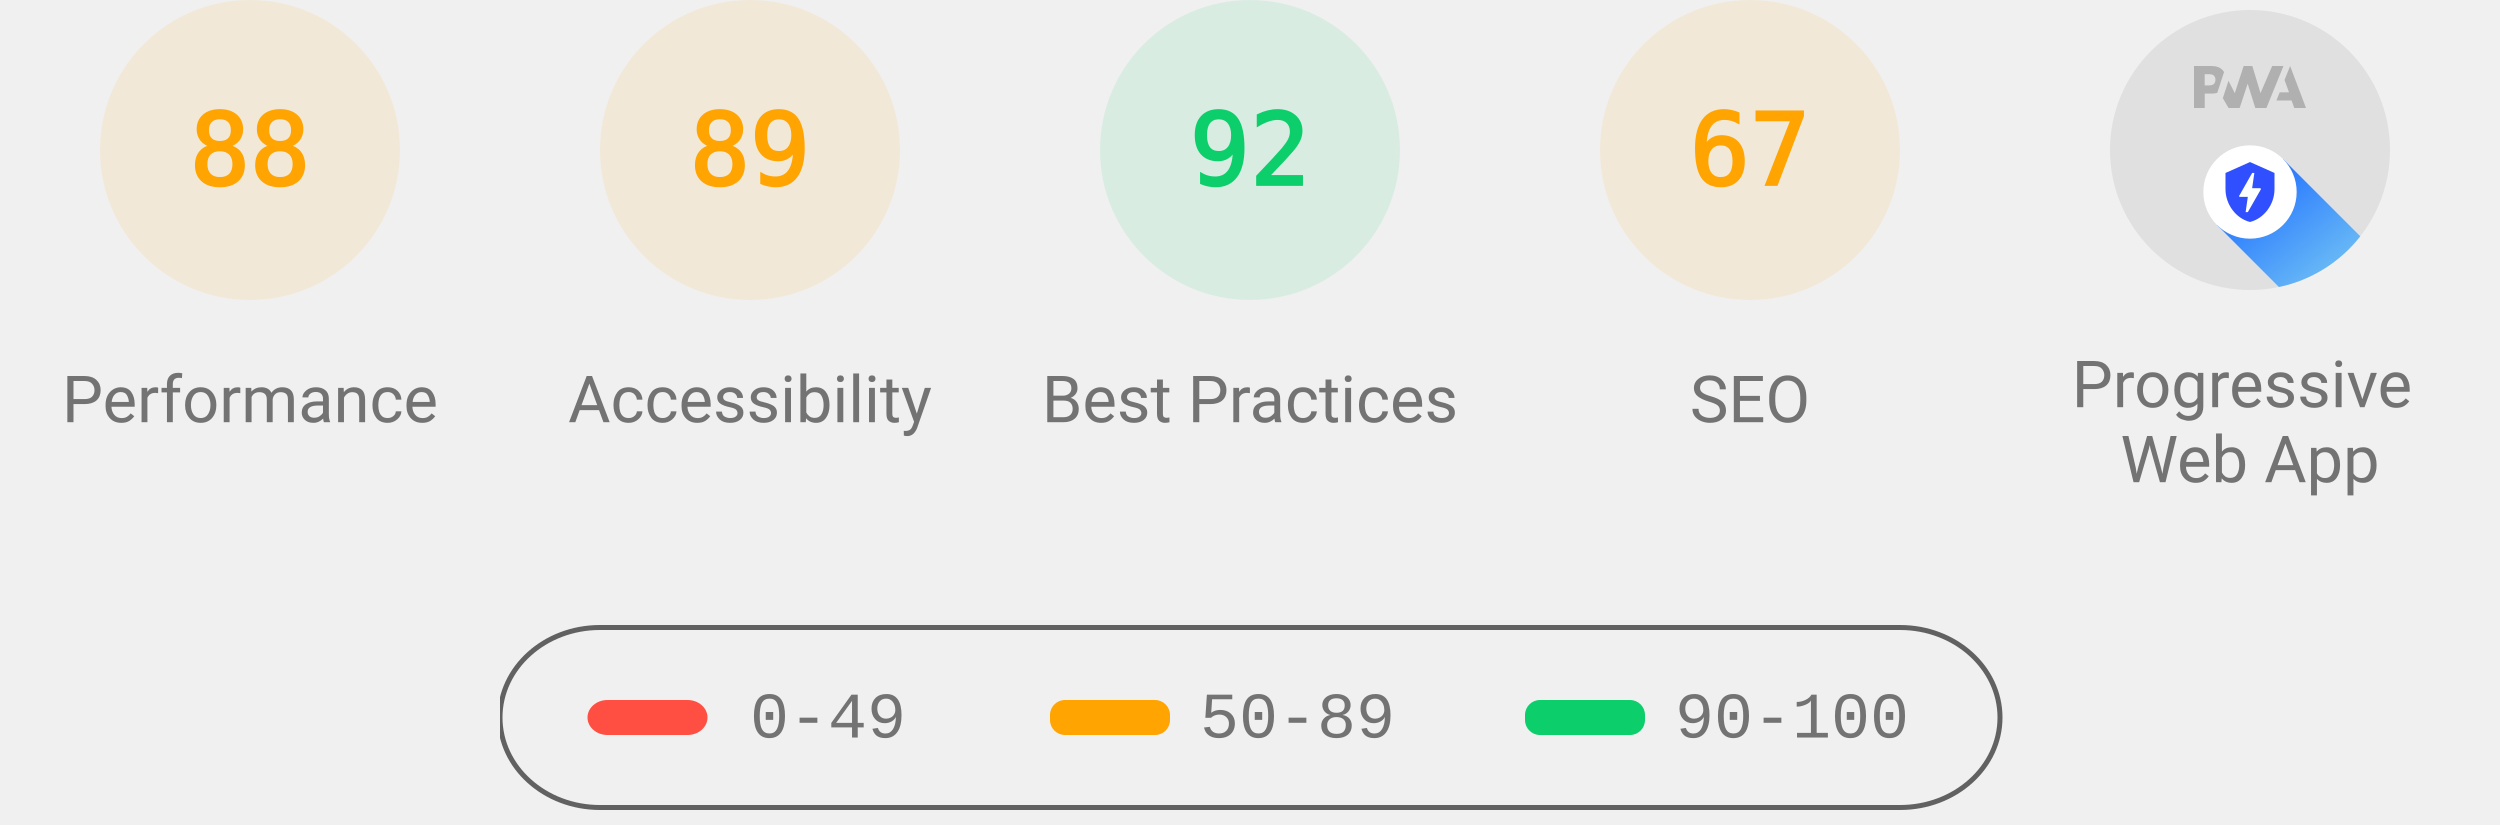
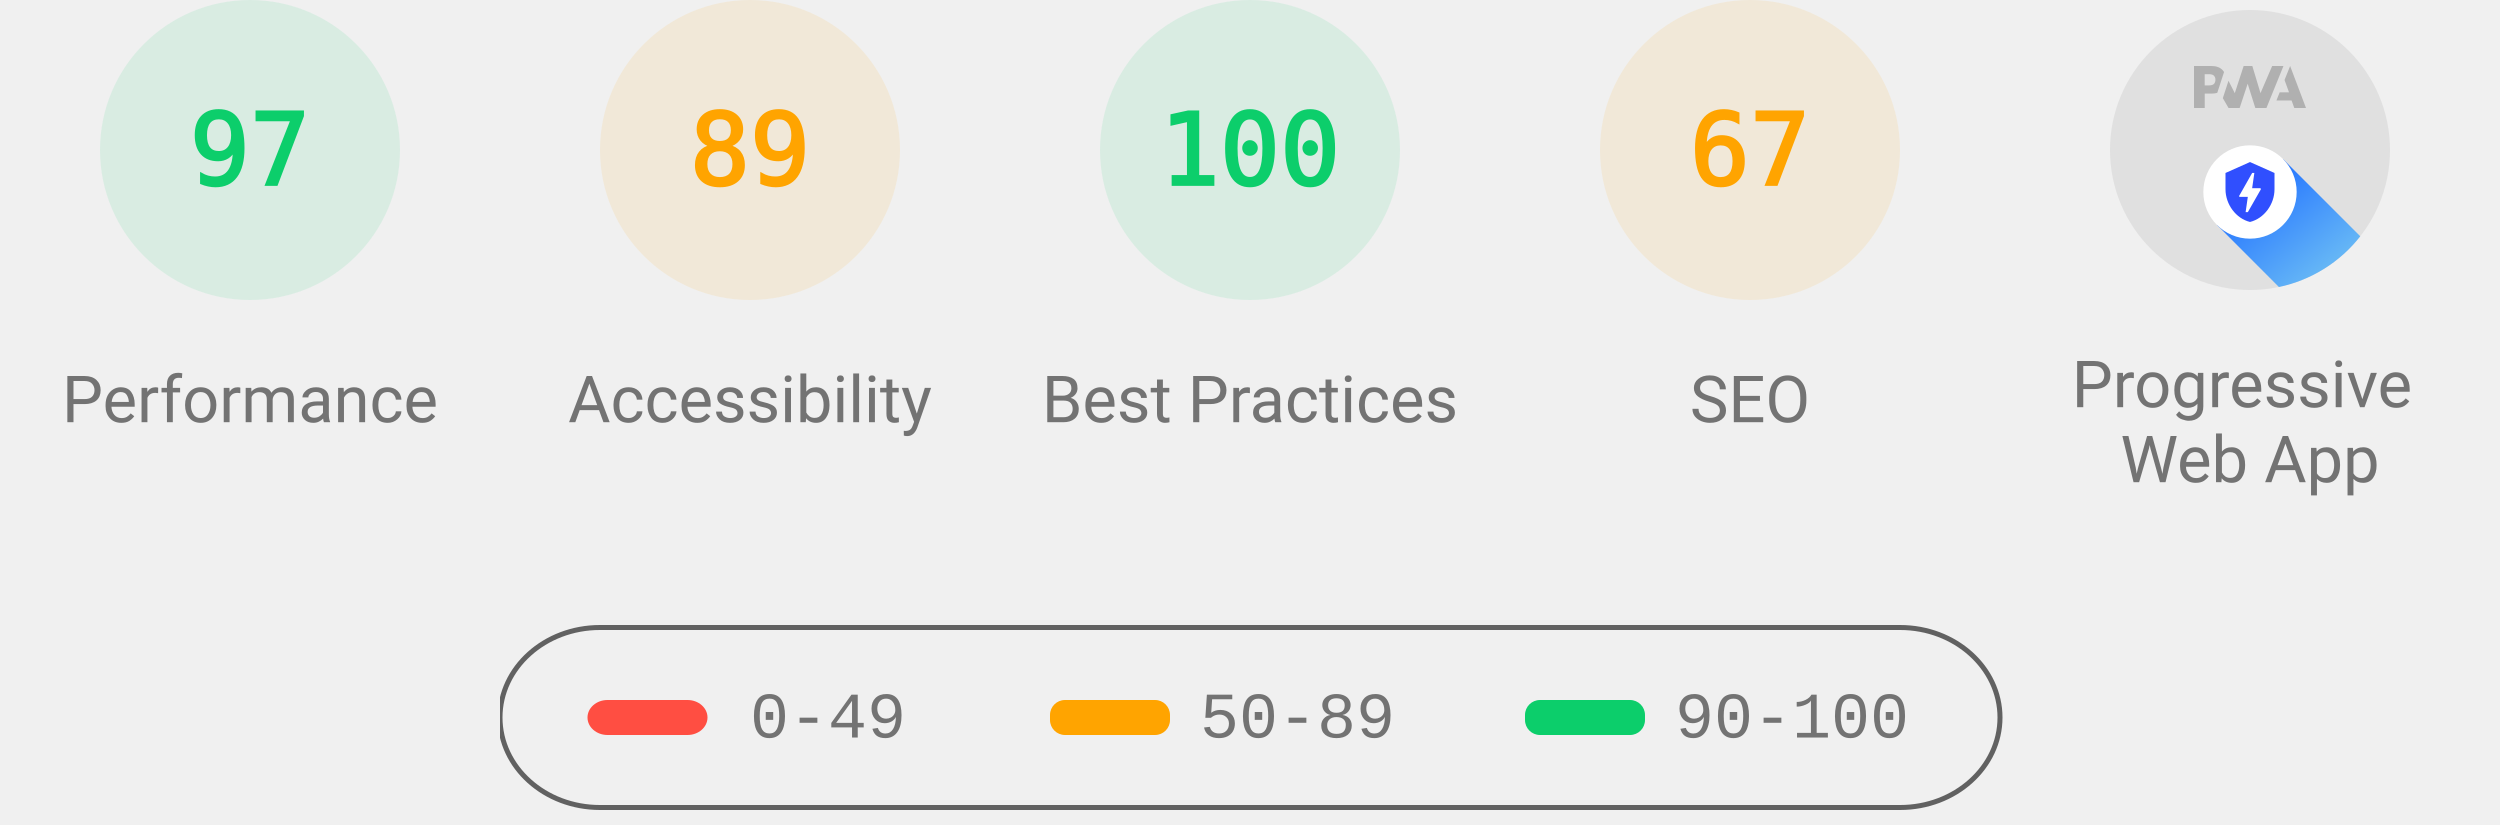
<svg xmlns="http://www.w3.org/2000/svg" class="theme--agnostic" fill="none" width="1000" height="330">
  <style>
			.gauge-base {
				opacity: 0.1
			}

			.gauge-arc {
				fill: none;
				animation-delay: 250ms;
				stroke-linecap: round;
				transform: rotate(-90deg);
				transform-origin: 100px 60px;
				animation: load-gauge 1s ease forwards
			}

			.guage-text {
				font-size: 40px;
				font-family: monospace;
				text-align: center
			}

			.guage-red {
				color: #ff4e42;
				fill: #ff4e42;
				stroke: #ff4e42
			}
			.guage-orange {
				color: #ffa400;
				fill: #ffa400;
				stroke: #ffa400
			}
			.guage-green {
				color: #0cce6b;
				fill: #0cce6b;
				stroke: #0cce6b
			}
			.theme--agnostic .guage-undefined {
				color: #5c5c5c;
				fill: #5c5c5c;
				stroke: #5c5c5c
			}
			.theme--light .guage-undefined {
				color: #1e1e1e;
				fill: #1e1e1e;
				stroke: #1e1e1e
			}
			.theme--dark .guage-undefined {
				color: #f5f5f5;
				fill: #f5f5f5;
				stroke: #f5f5f5
			}

			.guage-title {
				stroke: none;
				font-size: 26px;
				line-height: 26px;
				font-family: Roboto, Halvetica, Arial, sans-serif
			}
			.metric.guage-title {
				font-family: 'Courier New', Courier, monospace
			}
			.theme--agnostic .guage-title {
				color: #737373;
				fill: #737373
			}
			.theme--light .guage-title {
				color: #212121;
				fill: #212121
			}
			.theme--dark .guage-title {
				color: #f5f5f5;
				fill: #f5f5f5
			}

			@keyframes load-gauge {
				from {
					stroke-dasharray: 0 352.858
				}
			}
			.lh-gauge--pwa__disc {
				fill: #e0e0e0
			}
			.lh-gauge--pwa__logo {
				position: relative;
				fill: #b0b0b0
			}
			.lh-gauge--pwa__invisible {
				display: none
			}
			.lh-gauge--pwa__visible {
				display: inline
			}
			.guage-invisible {
				display: none
			}
			.lh-gauge--pwa__logo--primary-color {
				fill: #304ffe
			}
			.theme--agnostic .lh-gauge--pwa__logo--secondary-color {
				fill: #787878
			}
			.theme--light .lh-gauge--pwa__logo--secondary-color {
				fill: #3d3d3d
			}
			.theme--dark .lh-gauge--pwa__logo--secondary-color {
				fill: #d8b6b6
			}
			.theme--light #svg_2 {
				stroke: #00000022
			}
			.theme--agnostic #svg_2 {
				stroke: #616161
			}
			.theme--light #svg_2 {
				stroke: #00000022
			}
			.theme--dark #svg_2 {
				stroke: #f5f5f566
			}
		</style>
-   <svg class="guage-div guage-perf guage-orange" viewBox="0 0 200 200" width="200" height="200" x="0" y="0">
-     <circle class="gauge-base" r="56" cx="100" cy="60" stroke-width="8" />
-     <circle class="gauge-arc guage-arc-1" r="56" cx="100" cy="60" stroke-width="8" style="stroke-dasharray: 309.635, 351.858;" />
-     <text class="guage-text" x="100px" y="60px" alignment-baseline="central" dominant-baseline="central" text-anchor="middle">88</text>
+   <svg class="guage-div guage-perf guage-green" viewBox="0 0 200 200" width="200" height="200" x="0" y="0">
+     <circle class="gauge-base" r="56" cx="100" cy="60" stroke-width="8" />
+     <circle class="gauge-arc guage-arc-1" r="56" cx="100" cy="60" stroke-width="8" style="stroke-dasharray: 341.302, 351.858;" />
+     <text class="guage-text" x="100px" y="60px" alignment-baseline="central" dominant-baseline="central" text-anchor="middle">97</text>
    <text class="guage-title" x="100px" y="160px" alignment-baseline="central" dominant-baseline="central" text-anchor="middle">Performance</text>
  </svg>,<svg class="guage-div guage-perf guage-orange" viewBox="0 0 200 200" width="200" height="200" x="200" y="0">
    <circle class="gauge-base" r="56" cx="100" cy="60" stroke-width="8" />
    <circle class="gauge-arc guage-arc-1" r="56" cx="100" cy="60" stroke-width="8" style="stroke-dasharray: 313.154, 351.858;" />
    <text class="guage-text" x="100px" y="60px" alignment-baseline="central" dominant-baseline="central" text-anchor="middle">89</text>
    <text class="guage-title" x="100px" y="160px" alignment-baseline="central" dominant-baseline="central" text-anchor="middle">Accessibility</text>
  </svg>,<svg class="guage-div guage-perf guage-green" viewBox="0 0 200 200" width="200" height="200" x="400" y="0">
    <circle class="gauge-base" r="56" cx="100" cy="60" stroke-width="8" />
-     <circle class="gauge-arc guage-arc-1" r="56" cx="100" cy="60" stroke-width="8" style="stroke-dasharray: 323.709, 351.858;" />
-     <text class="guage-text" x="100px" y="60px" alignment-baseline="central" dominant-baseline="central" text-anchor="middle">92</text>
+     <circle class="gauge-arc guage-arc-1" r="56" cx="100" cy="60" stroke-width="8" style="stroke-dasharray: 351.858, 351.858;" />
+     <text class="guage-text" x="100px" y="60px" alignment-baseline="central" dominant-baseline="central" text-anchor="middle">100</text>
    <text class="guage-title" x="100px" y="160px" alignment-baseline="central" dominant-baseline="central" text-anchor="middle">Best Practices</text>
  </svg>,<svg class="guage-div guage-perf guage-orange" viewBox="0 0 200 200" width="200" height="200" x="600" y="0">
    <circle class="gauge-base" r="56" cx="100" cy="60" stroke-width="8" />
    <circle class="gauge-arc guage-arc-1" r="56" cx="100" cy="60" stroke-width="8" style="stroke-dasharray: 235.745, 351.858;" />
    <text class="guage-text" x="100px" y="60px" alignment-baseline="central" dominant-baseline="central" text-anchor="middle">67</text>
    <text class="guage-title" x="100px" y="160px" alignment-baseline="central" dominant-baseline="central" text-anchor="middle">SEO</text>
  </svg>,<svg class="guage-div guage-pwa" viewBox="0 0 200 200" width="200" height="200" x="800" y="0">
    <svg viewBox="0 0 60 60" width="112" height="112" x="44" y="4">
      <defs>
        <linearGradient id="lh-gauge--pwa__check-circle__gradient-0" x1="50%" y1="0%" x2="50%" y2="100%">
          <stop stop-color="#00C852" offset="0%" />
          <stop stop-color="#009688" offset="100%" />
        </linearGradient>
        <linearGradient id="lh-gauge--pwa__installable__shadow-gradient-0" x1="76.056%" x2="24.111%" y1="82.995%" y2="24.735%">
          <stop stop-color="#A5D6A7" offset="0%" />
          <stop stop-color="#80CBC4" offset="100%" />
        </linearGradient>
        <linearGradient id="lh-gauge--pwa__fast-reliable__shadow-gradient-0" x1="76.056%" y1="82.995%" x2="25.678%" y2="26.493%">
          <stop stop-color="#64B5F6" offset="0%" />
          <stop stop-color="#2979FF" offset="100%" />
        </linearGradient>
        <g id="lh-gauge--pwa__fast-reliable-badge-0">
          <circle fill="#FFFFFF" cx="10" cy="10" r="10" />
          <path fill="#304FFE" d="M10 3.58l5.25 2.34v3.5c0 3.23-2.24 6.26-5.25 7-3.01-.74-5.25-3.77-5.25-7v-3.5L10 3.58zm-.47 10.74l2.76-4.83.03-.07c.04-.08 0-.24-.22-.24h-1.64l.47-3.26h-.47l-2.7 4.77c-.02.01.05-.1-.04.05-.09.16-.1.31.18.31h1.63l-.47 3.27h.47z" />
        </g>
        <g id="lh-gauge--pwa__installable-badge-0">
          <circle fill="#FFFFFF" cx="10" cy="10" r="10" />
          <path fill="#009688" d="M10 4.167A5.835 5.835 0 0 0 4.167 10 5.835 5.835 0 0 0 10 15.833 5.835 5.835 0 0 0 15.833 10 5.835 5.835 0 0 0 10 4.167zm2.917 6.416h-2.334v2.334H9.417v-2.334H7.083V9.417h2.334V7.083h1.166v2.334h2.334v1.166z" />
        </g>
      </defs>
      <g stroke="none" fill-rule="nonzero">
        <circle class="lh-gauge--pwa__disc" cx="30" cy="30" r="30" />
        <g class="lh-gauge--pwa__logo">
          <path d="M35.66 19.39l.7-1.75h2L37.4 15 38.6 12l3.4 9h-2.51l-.58-1.61z" />
          <path d="M33.52 21l3.65-9h-2.42l-2.5 5.82L30.5 12h-1.86l-1.9 5.82-1.35-2.65-1.21 3.72L25.4 21h2.38l1.72-5.2 1.64 5.2z" />
          <path fill-rule="nonzero" d="M20.3 17.91h1.48c.45 0 .85-.05 1.2-.15l.39-1.18 1.07-3.3a2.64 2.64 0 0 0-.28-.37c-.55-.6-1.36-.91-2.42-.91H18v9h2.3V17.9zm1.96-3.84c.22.22.33.5.33.87 0 .36-.1.65-.29.87-.2.23-.59.35-1.15.35h-.86v-2.41h.87c.52 0 .89.1 1.1.32z" />
        </g>
        <rect class="lh-gauge--pwa__component lh-gauge--pwa__na-line lh-gauge--pwa__invisible" fill="#FFFFFF" x="20" y="32" width="20" height="4" rx="2" />
        <g class="lh-gauge--pwa__component lh-gauge--pwa__fast-reliable-badge lh-gauge--pwa__visible" transform="translate(20, 29)">
          <path fill="url(#lh-gauge--pwa__fast-reliable__shadow-gradient-0)" d="M33.63 19.49A30 30 0 0 1 16.2 30.36L3 17.14 17.14 3l16.49 16.49z" />
          <use href="#lh-gauge--pwa__fast-reliable-badge-0" />
        </g>
        <g class="lh-gauge--pwa__component lh-gauge--pwa__installable-badge lh-gauge--pwa__invisible" transform="translate(20, 29)">
          <path fill="url(#lh-gauge--pwa__installable__shadow-gradient-0)" d="M33.629 19.487c-4.272 5.453-10.391 9.39-17.415 10.869L3 17.142 17.142 3 33.63 19.487z" />
          <use href="#lh-gauge--pwa__installable-badge-0" />
        </g>
        <g class="lh-gauge--pwa__component lh-gauge--pwa__fast-reliable-installable-badges lh-gauge--pwa__invisible">
          <g transform="translate(8, 29)">
            <path fill="url(#lh-gauge--pwa__fast-reliable__shadow-gradient-0)" d="M16.321 30.463L3 17.143 17.142 3l22.365 22.365A29.864 29.864 0 0 1 22 31c-1.942 0-3.84-.184-5.679-.537z" />
            <use href="#lh-gauge--pwa__fast-reliable-badge-0" />
          </g>
          <g transform="translate(32, 29)">
            <path fill="url(#lh-gauge--pwa__installable__shadow-gradient-0)" d="M25.982 11.84a30.107 30.107 0 0 1-13.08 15.203L3 17.143 17.142 3l8.84 8.84z" />
            <use href="#lh-gauge--pwa__installable-badge-0" />
          </g>
        </g>
        <g class="lh-gauge--pwa__component lh-gauge--pwa__check-circle lh-gauge--pwa__invisible" transform="translate(18, 28)">
          <circle fill="#FFFFFF" cx="12" cy="12" r="12" />
          <path fill="url(#lh-gauge--pwa__check-circle__gradient-0)" d="M12 2a10 10 0 1 0 0 20 10 10 0 0 0 0-20zm-2 15l-5-5 1.41-1.41L10 14.17l7.59-7.59L19 8l-9 9z" />
        </g>
      </g>
    </svg>
    <text class="guage-title" y="160px" alignment-baseline="central" dominant-baseline="central" text-anchor="middle">
      <tspan x="100px" dy="-6px">Progressive</tspan>
      <tspan x="100px" dy="30px">Web App</tspan>
    </text>
  </svg>
  <svg width="604" height="76" x="200" y="250">
    <g>
      <rect fill="none" id="canvas_background" height="80" width="604" y="-1" x="-1" />
      <g display="none" overflow="visible" y="0" x="0" height="100%" width="100%" id="canvasGrid">
        <rect fill="url(#gridpattern)" stroke-width="0" y="0" x="0" height="100%" width="100%" />
      </g>
    </g>
    <g>
      <rect fill-opacity="0" stroke-width="2" rx="40" id="svg_2" height="72" width="600" y="1" x="0" fill="#000000" />
      <rect stroke="#000" rx="8" id="svg_3" height="14" width="48" y="30" x="35" stroke-opacity="null" stroke-width="0" fill="#ff4e42" />
      <rect stroke="#000" rx="6" id="svg_4" height="14" width="48" y="30" x="220" stroke-opacity="null" stroke-width="0" fill="#ffa400" />
      <rect stroke="#000" rx="6" id="svg_5" height="14" width="48" y="30" x="410" stroke-opacity="null" stroke-width="0" fill="#0cce6b" />
      <text class="metric guage-title" xml:space="preserve" text-anchor="start" font-size="26" id="svg_6" y="45" x="100" stroke-opacity="null" stroke-width="0" stroke="#000">0-49</text>
      <text class="metric guage-title" xml:space="preserve" text-anchor="start" font-size="26" id="svg_7" y="45" x="280" stroke-opacity="null" stroke-width="0" stroke="#000">50-89</text>
      <text class="metric guage-title" xml:space="preserve" text-anchor="start" font-size="26" id="svg_8" y="45" x="470" stroke-opacity="null" stroke-width="0" stroke="#000">90-100</text>
    </g>
  </svg>
</svg>
